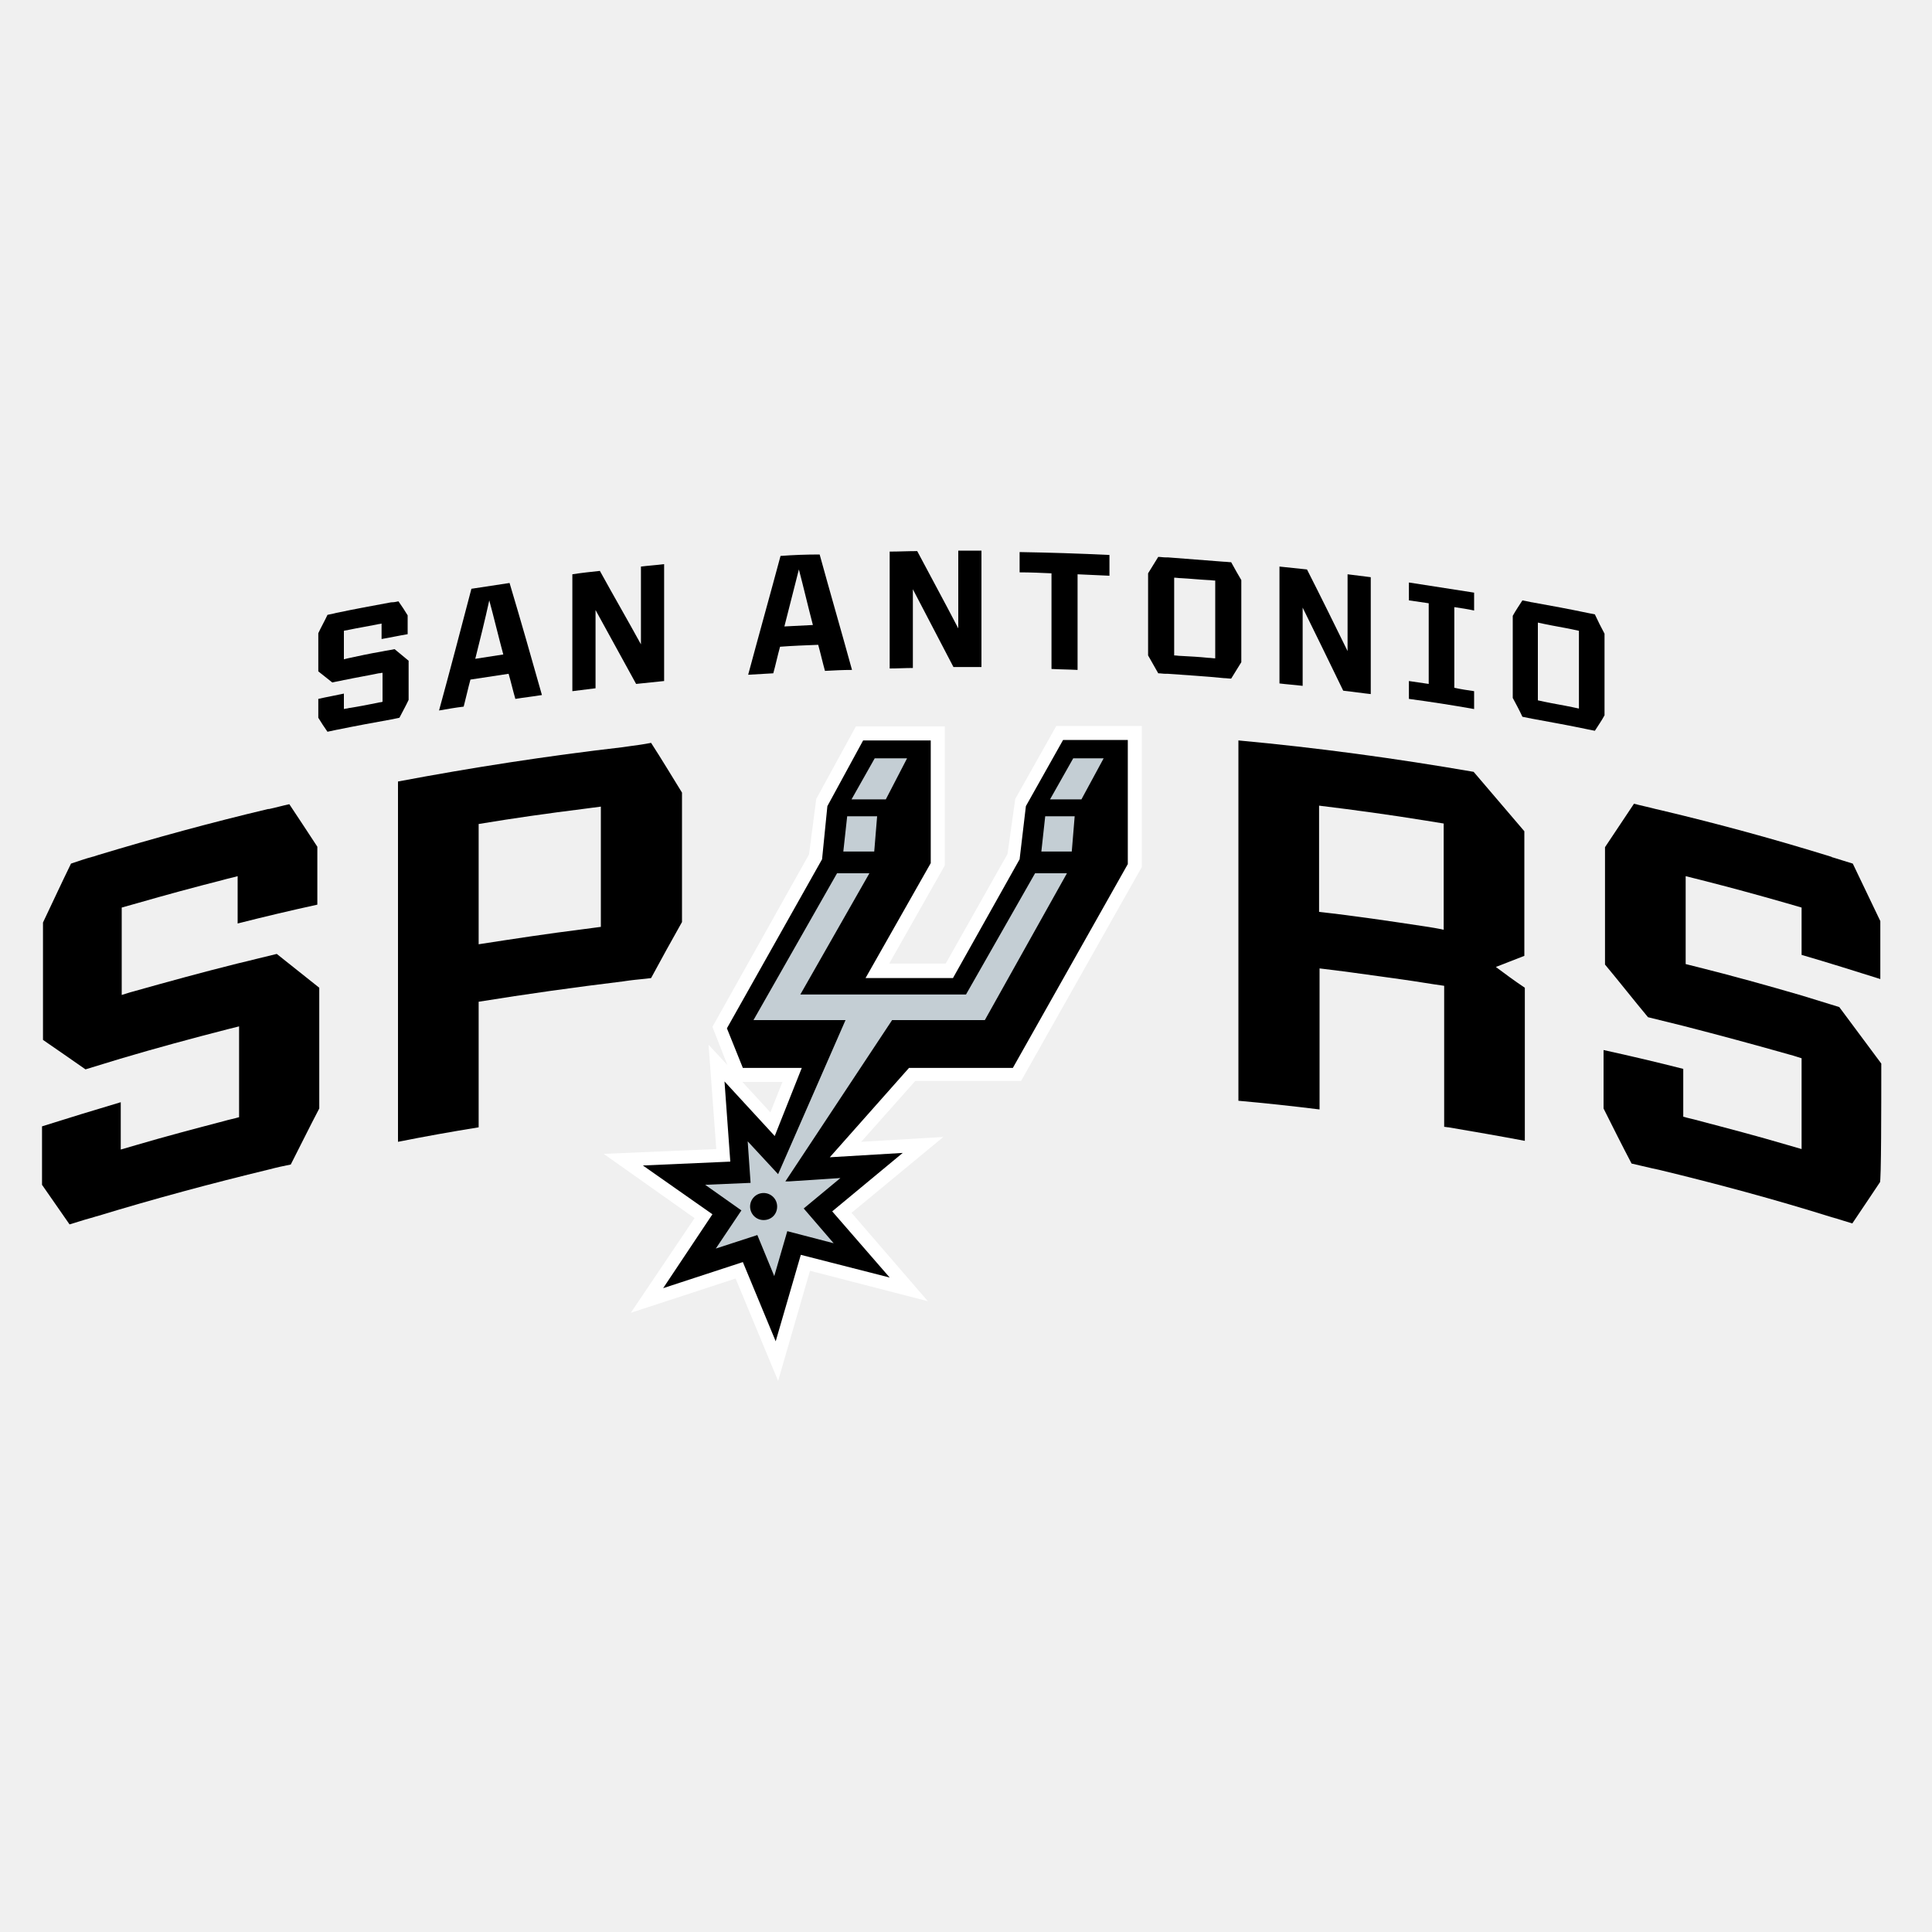
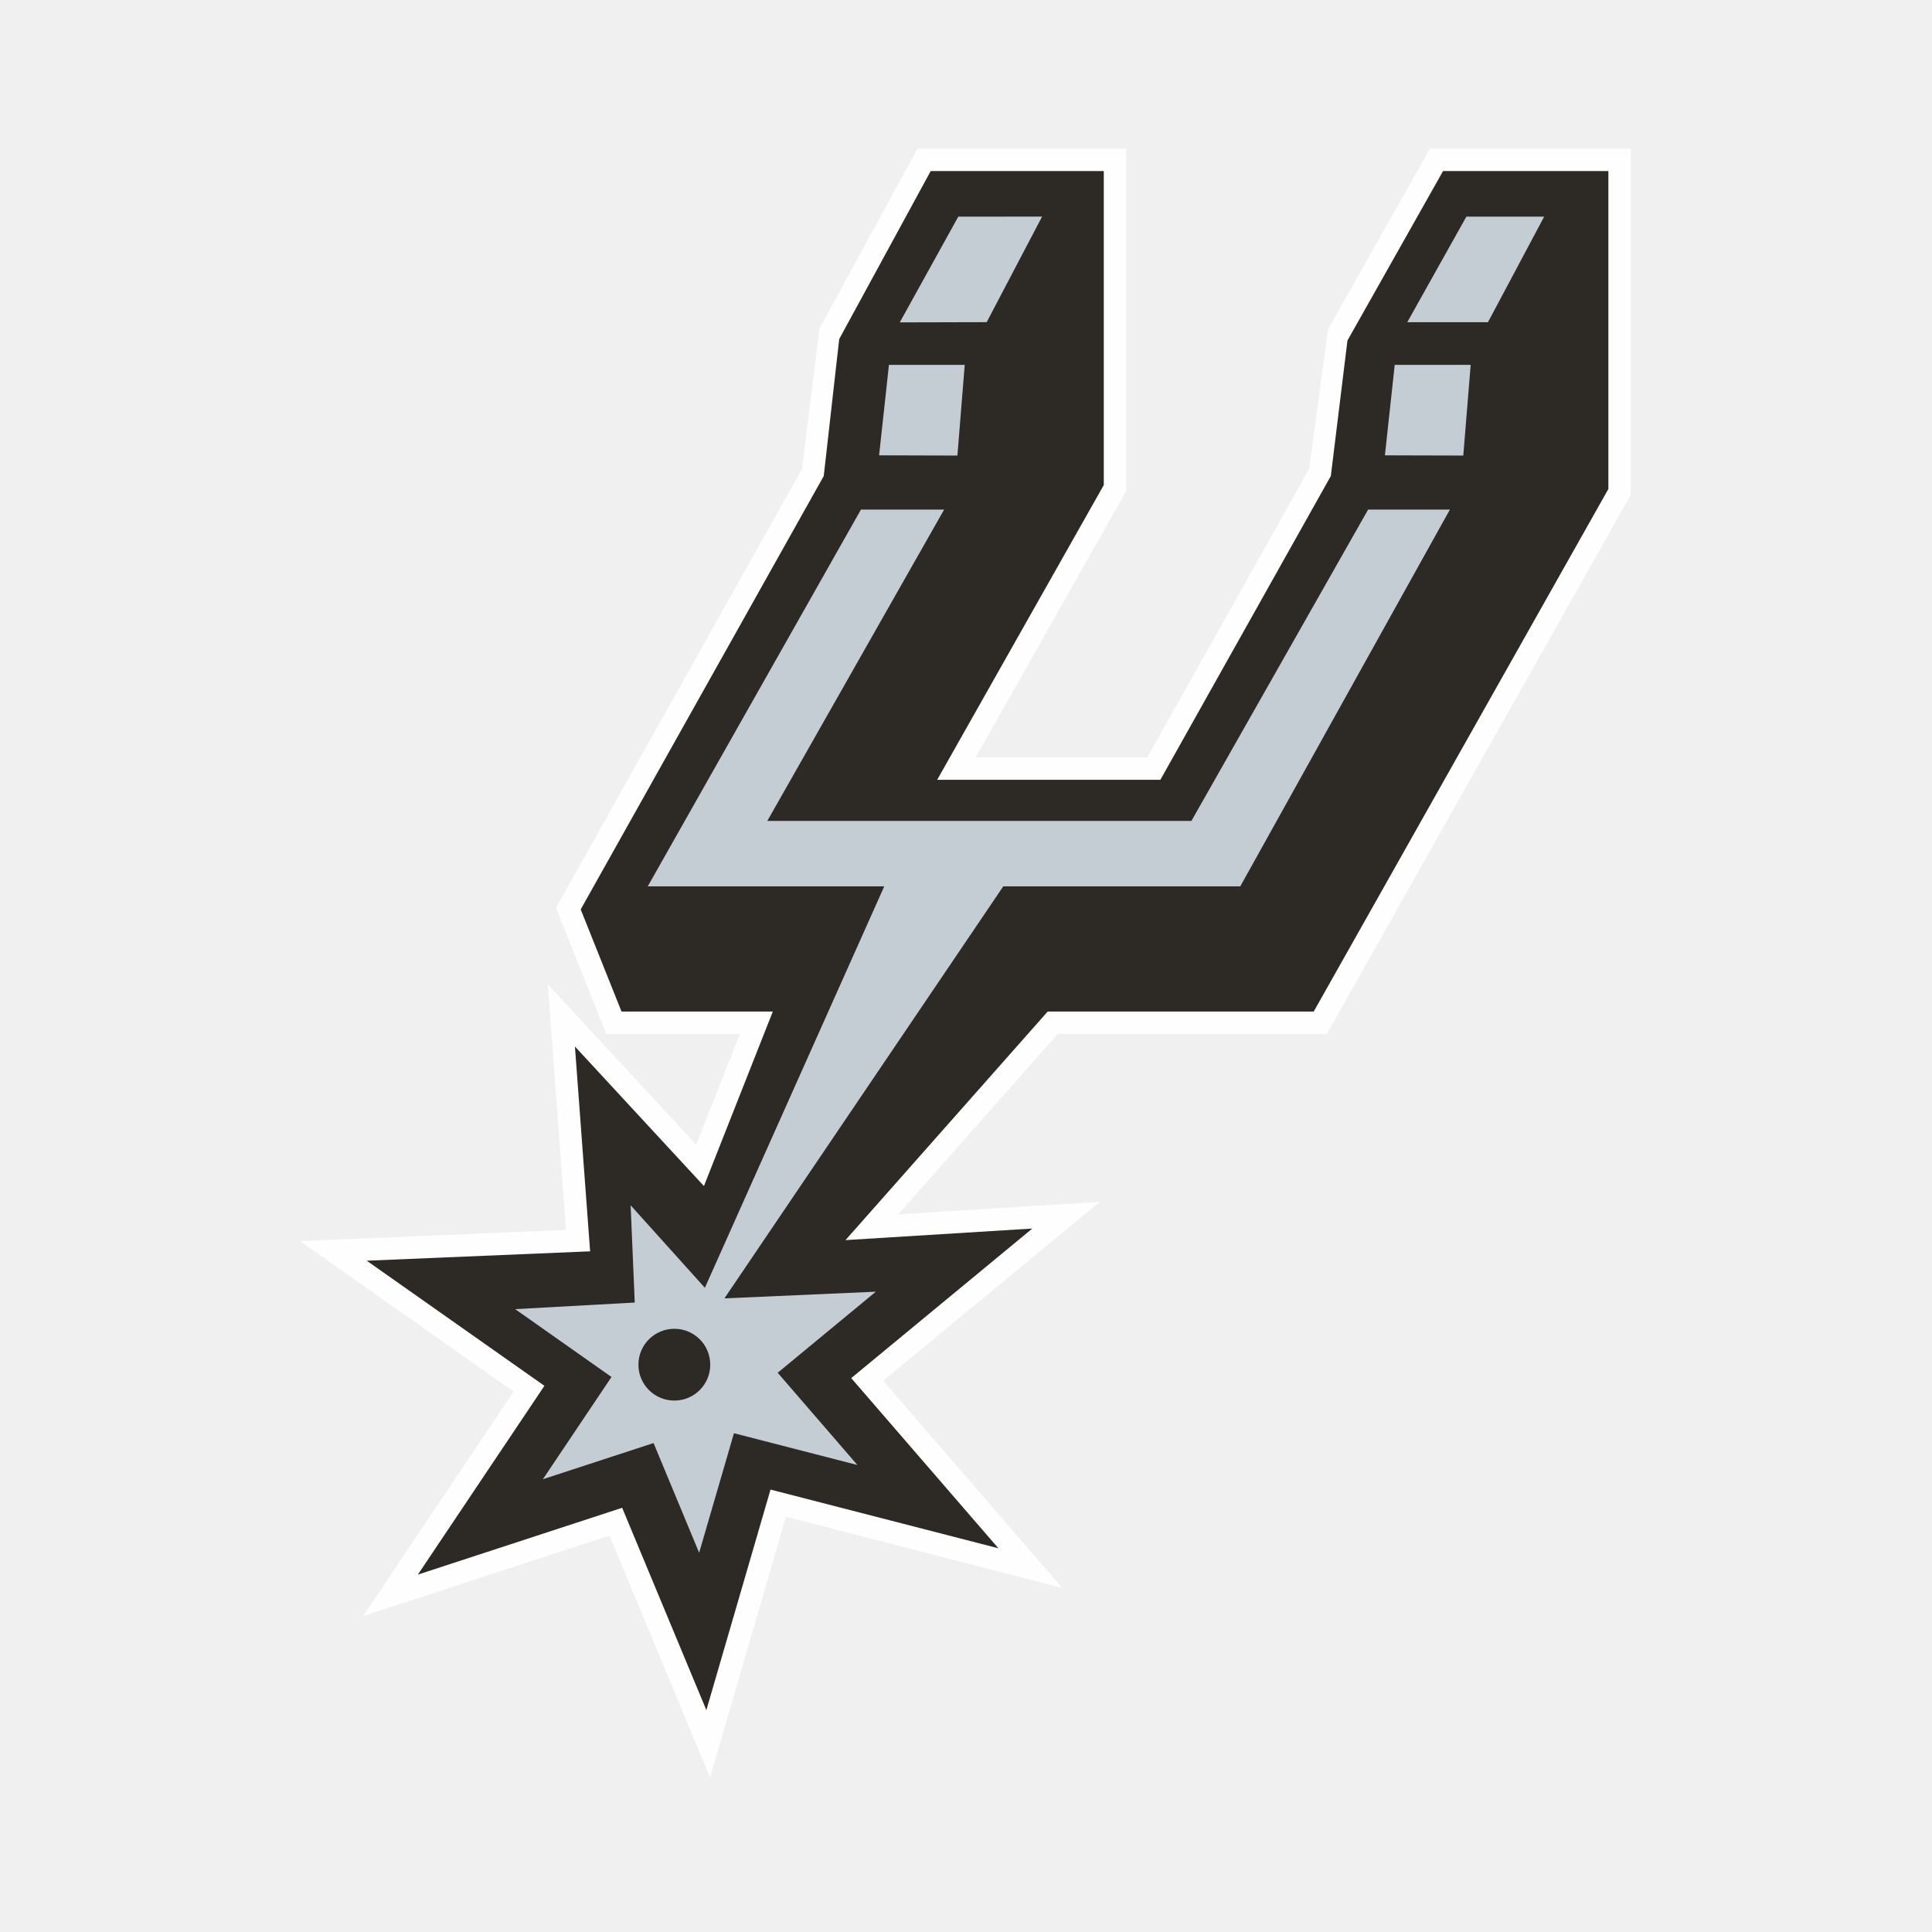
- <svg xmlns="http://www.w3.org/2000/svg" version="1.1" id="Layer_1" x="0px" y="0px" viewBox="0 0 400 400" style="enable-background:new 0 0 400 400;" xml:space="preserve">
-   <style type="text/css">
- 	.st0{fill:#FFFFFF;}
- 	.st1{fill:#C4CED4;}
- </style>
-   <g>
-     <path class="st0" d="M143.8,252.2l-13.2,19.6l21.7-7.1l8.8,21.2l6.6-22.8l24.4,6.3l-15.8-18.3l19-15.7l-17,1l11.2-12.6h21.9   l25-44.3v-29.2h-17.7l-8.5,15.1l-1.6,11.4l-12.8,22.7h-11.7l11.5-20.3v-28.8h-18.4l-8.2,15l-1.5,11.5l-20,35.7l3.1,7.9l-3.9-4.2   l1.6,21.6l-23.3,1L143.8,252.2z M153.7,224h8.3l-2.5,6.3L153.7,224z" />
-     <path d="M49.1,199.5c-7.2,1.8-14.5,3.8-21.6,5.8c-0.8,0.2-1.6,0.5-2.3,0.7v-2.4V191v-3.1c1.1-0.3,2.1-0.6,3.2-0.9   c5.9-1.7,11.8-3.3,17.7-4.8c1-0.3,2.1-0.5,3.1-0.8v3.1v6.7c5.5-1.4,11-2.7,16.5-3.9v-12c-1.9-2.9-3.8-5.8-5.8-8.8   c-1.4,0.3-2.8,0.7-4.2,1c-0.1,0-0.1,0-0.2,0c-11.8,2.8-23.5,6-35.1,9.5c-0.4,0.1-0.8,0.3-1.3,0.4c-1.5,0.4-2.9,0.9-4.4,1.4   c-2,4.1-3.9,8.2-5.8,12.2l0,0v24.3c2.9,2,5.8,4,8.8,6.1c2.4-0.7,4.8-1.5,7.2-2.2c7.4-2.2,14.8-4.2,22.2-6.1   c0.8-0.2,1.6-0.4,2.4-0.6v2.5v13.1v3.2c-1,0.3-2.1,0.5-3.1,0.8c-6.1,1.6-12.2,3.2-18.3,5c-1,0.3-2.1,0.6-3.1,0.9v-3v-6.8   c-5.4,1.6-10.9,3.3-16.3,5v12.1l0,0c1.9,2.7,3.8,5.5,5.7,8.2c1.4-0.4,2.8-0.9,4.3-1.3c0.5-0.1,0.9-0.3,1.4-0.4   c11.8-3.6,23.7-6.8,35.7-9.7c1.5-0.4,2.9-0.7,4.4-1c2-3.9,3.9-7.8,5.9-11.6v-25c-2.9-2.3-5.9-4.7-8.8-7   C54.3,198.2,51.7,198.9,49.1,199.5" />
-     <path d="M389.5,220.2c-2.9-3.9-5.8-7.8-8.7-11.7c-2.6-0.8-5.2-1.6-7.8-2.4c-7.2-2.1-14.4-4.1-21.6-5.9c-0.8-0.2-1.6-0.4-2.4-0.6   v-2.4v-12.7v-3.1c1.1,0.3,2.1,0.5,3.2,0.8c5.9,1.5,11.8,3.1,17.7,4.8c1,0.3,2.1,0.6,3.1,0.9v3.1v6.7c5.5,1.6,10.9,3.3,16.3,5v-12   c-1.9-4-3.8-7.9-5.7-11.9c-1.4-0.4-2.8-0.9-4.2-1.3c-0.1,0-0.1,0-0.2-0.1c-11.6-3.6-23.3-6.8-35.1-9.6c-0.4-0.1-0.9-0.2-1.3-0.3   c-1.5-0.4-3-0.7-4.5-1.1c-2,3-4,6-6,9c0,8.1,0,16.2,0,24.3c3,3.6,5.9,7.3,8.9,10.9c2.4,0.6,4.9,1.2,7.3,1.8   c7.4,1.9,14.8,3.9,22.2,6c0.8,0.2,1.6,0.5,2.3,0.7v2.5v13.1v3.2c-1-0.3-2.1-0.6-3.1-0.9c-6.1-1.8-12.2-3.4-18.3-5   c-1-0.3-2.1-0.5-3.1-0.8v-3.1v-6.8c-5.5-1.4-11-2.7-16.5-3.9v12.1l0,0c1.9,3.8,3.8,7.6,5.8,11.4c1.4,0.3,2.9,0.7,4.3,1   c0.5,0.1,0.9,0.2,1.4,0.3c12,2.9,23.9,6.1,35.7,9.8c1.5,0.4,2.9,0.9,4.3,1.3c1.9-2.8,5.7-8.5,5.7-8.5   C389.5,245.1,389.5,228.5,389.5,220.2" />
-     <path d="M130.3,154.5c-0.5,0.1-0.9,0.1-1.4,0.2c-15.6,1.8-31.1,4.2-46.5,7.1v74.6c5.5-1.1,11.1-2.1,16.7-3v-26   c9.9-1.6,19.9-3,29.8-4.2c0.5-0.1,0.9-0.1,1.4-0.2c1.5-0.2,3-0.3,4.5-0.5c2.1-3.9,4.2-7.7,6.4-11.6v-26.8   c-2.1-3.4-4.2-6.9-6.4-10.3C133.3,154.1,131.8,154.3,130.3,154.5 M124.4,170.8v17.3v3.8c-1.3,0.2-2.5,0.3-3.8,0.5   c-7.2,0.9-14.4,2-21.5,3.1v-24.9c7.2-1.2,14.3-2.2,21.5-3.1c1.3-0.2,2.5-0.3,3.8-0.5V170.8z" />
-     <path d="M309.7,200.2c2-0.8,3.9-1.5,5.9-2.3v-1.2v-1.2v-1.1v-17.3v-5c-3.5-4.1-7-8.2-10.5-12.3c-16.2-2.8-32.4-5-48.7-6.5v74.6   c5.6,0.5,11.2,1.1,16.8,1.8v-29.2c4.3,0.5,8.6,1.1,12.9,1.7c1.4,0.2,2.9,0.4,4.3,0.6c2.9,0.4,5.7,0.9,8.6,1.3v29.2   c0.3,0,0.6,0.1,0.9,0.1c5.3,0.9,10.5,1.8,15.8,2.8V207v-2.5C313.6,203.1,311.7,201.7,309.7,200.2 M295,191.8   c-7.3-1.1-14.6-2.2-21.9-3v-22c7.4,0.9,14.7,1.9,22.1,3.1c1.2,0.2,2.5,0.4,3.7,0.6v3.7v14.4v3.9C297.6,192.2,296.3,192,295,191.8" />
-     <path d="M79,134.9c-2.4,0.4-4.7,0.9-7,1.4c-0.3,0.1-0.5,0.1-0.8,0.2v-0.8v-4.1v-1c0.3-0.1,0.7-0.1,1-0.2c1.9-0.4,3.8-0.7,5.8-1.1   c0.3-0.1,0.7-0.1,1-0.2v1v2.2c1.8-0.3,3.6-0.7,5.4-1v-3.9c-0.6-1-1.2-1.9-1.9-2.9c-0.5,0.1-0.9,0.2-1.4,0.2c0,0,0,0-0.1,0   c-3.8,0.7-7.6,1.4-11.4,2.2c-0.1,0-0.3,0.1-0.4,0.1c-0.5,0.1-1,0.2-1.4,0.3c-0.6,1.3-1.3,2.5-1.9,3.8v7.9c1,0.8,1.9,1.5,2.9,2.3   c0.8-0.2,1.6-0.3,2.4-0.5c2.4-0.5,4.8-0.9,7.2-1.4c0.3,0,0.5-0.1,0.8-0.1v0.8v4.2v1c-0.3,0.1-0.7,0.1-1,0.2c-2,0.4-4,0.8-6,1.1   c-0.3,0.1-0.7,0.1-1,0.2v-1v-2.2c-1.8,0.4-3.6,0.7-5.3,1.1v3.9l0,0c0.6,1,1.2,1.9,1.9,2.9c0.5-0.1,0.9-0.2,1.4-0.3   c0.2,0,0.3-0.1,0.5-0.1c3.9-0.8,7.7-1.5,11.6-2.2c0.5-0.1,1-0.2,1.4-0.3c0.6-1.2,1.3-2.4,1.9-3.7l0,0l0,0v-8.1   c-1-0.8-1.9-1.6-2.9-2.4C80.8,134.6,79.9,134.7,79,134.9" />
-     <path d="M97.6,121.9c-2.2,8.4-4.4,16.8-6.7,25.2c1.7-0.3,3.4-0.6,5.1-0.8c0.5-1.9,0.9-3.8,1.4-5.6c2.6-0.4,5.2-0.8,7.9-1.2   c0.5,1.7,0.9,3.5,1.4,5.2c1.8-0.3,3.7-0.5,5.5-0.8c-2.2-7.8-4.4-15.5-6.7-23.2C102.8,121.1,100.2,121.5,97.6,121.9 M98.4,136.4   c1-4,2-8,2.9-12.1c1,3.7,1.9,7.5,2.9,11.2C102.3,135.8,100.3,136.1,98.4,136.4" />
-     <path d="M132.7,133.4c-2.8-5.1-5.7-10.1-8.5-15.2c-1.9,0.2-3.8,0.4-5.7,0.7v24.2c1.6-0.2,3.2-0.4,4.8-0.6v-16.2   c2.8,5.1,5.6,10.2,8.4,15.3c1.9-0.2,3.8-0.4,5.8-0.6v-24.2c-1.6,0.2-3.2,0.3-4.8,0.5V133.4z" />
-     <path d="M161.6,115.1c-2.2,8.2-4.5,16.4-6.7,24.6c1.7-0.1,3.4-0.2,5.2-0.3c0.5-1.8,0.9-3.7,1.4-5.5c2.6-0.2,5.3-0.3,7.9-0.4   c0.5,1.8,0.9,3.6,1.4,5.4c1.9-0.1,3.7-0.2,5.6-0.2c-2.2-8-4.5-15.9-6.7-23.9C166.9,114.8,164.2,114.9,161.6,115.1 M162.4,129.7   c1-3.9,2-7.9,3-11.8c1,3.8,1.9,7.7,2.9,11.5C166.3,129.5,164.4,129.6,162.4,129.7" />
-     <path d="M198.4,130.1c-2.8-5.4-5.7-10.7-8.5-16c-1.9,0-3.8,0.1-5.7,0.1v24.2c1.6,0,3.2-0.1,4.8-0.1V122c2.8,5.4,5.6,10.7,8.4,16.1   c1.9,0,3.8,0,5.8,0V114c-1.6,0-3.2,0-4.8,0V130.1z" />
-     <path d="M211.1,118.5c2.2,0,4.4,0.1,6.6,0.2v19.8c1.8,0.1,3.6,0.1,5.4,0.2v-19.8c2.2,0.1,4.4,0.2,6.6,0.3v-4.3   c-6.2-0.3-12.4-0.5-18.6-0.6V118.5z" />
-     <path d="M279.1,135c-2.8-5.7-5.6-11.4-8.5-17.1c-1.9-0.2-3.8-0.4-5.7-0.6v24.2c1.6,0.2,3.2,0.3,4.8,0.5v-16.2   c2.8,5.7,5.6,11.4,8.4,17.2c1.9,0.2,3.8,0.5,5.7,0.7v-24.2c-1.6-0.2-3.2-0.4-4.8-0.6V135H279.1z" />
-     <path d="M291.7,124.3c1.4,0.2,2.7,0.4,4.1,0.6v16.7c-1.4-0.2-2.7-0.4-4.1-0.6v3.7c4.5,0.6,9,1.3,13.5,2.1c0-1.2,0-2.5,0-3.7   c-1.4-0.2-2.7-0.4-4.1-0.7v-16.7c1.4,0.2,2.7,0.4,4.1,0.7c0-1.2,0-2.5,0-3.7c-4.5-0.7-9-1.4-13.5-2.1V124.3" />
-     <path d="M254.9,116.4c-0.5,0-1-0.1-1.5-0.1l0,0c-3.9-0.3-7.7-0.6-11.6-0.9c-0.2,0-0.4,0-0.5,0c-0.5,0-1-0.1-1.5-0.1   c-0.7,1.1-1.4,2.3-2.1,3.4v17c0.7,1.2,1.4,2.5,2.1,3.7c0.5,0,1,0.1,1.5,0.1c0.2,0,0.4,0,0.5,0c3.9,0.3,7.7,0.5,11.6,0.9l0,0   c0.5,0,1,0.1,1.5,0.1c0.7-1.1,1.4-2.3,2.1-3.4v-17C256.3,118.9,255.6,117.7,254.9,116.4 M251.6,121.6v13.3v1.4   c-0.5,0-0.9-0.1-1.4-0.1c-1.9-0.2-3.8-0.3-5.7-0.4c-0.5,0-0.9-0.1-1.4-0.1c0-0.5,0-0.9,0-1.4c0-4.4,0-8.9,0-13.3c0-0.5,0-0.9,0-1.4   c0.5,0,0.9,0.1,1.4,0.1c1.9,0.1,3.8,0.3,5.7,0.4c0.5,0,0.9,0.1,1.4,0.1V121.6z" />
-     <path d="M332.2,131.2c-0.7-1.3-1.4-2.7-2-4c-0.5-0.1-1-0.2-1.5-0.3l0,0c-3.8-0.8-7.6-1.5-11.5-2.2c-0.2,0-0.4-0.1-0.5-0.1   c-0.5-0.1-1-0.2-1.5-0.3c-0.7,1.1-1.4,2.1-2,3.2v17c0.7,1.3,1.4,2.6,2,3.9c0.5,0.1,1,0.2,1.5,0.3c0.2,0,0.4,0.1,0.5,0.1   c3.8,0.7,7.7,1.4,11.5,2.2l0,0c0.5,0.1,1,0.2,1.5,0.3c0.7-1.1,1.4-2.1,2-3.2V131.2z M326.9,132v13.3v1.4c-0.5-0.1-0.9-0.2-1.4-0.3   c-1.9-0.4-3.8-0.7-5.7-1.1c-0.5-0.1-0.9-0.2-1.4-0.3c0-0.5,0-0.9,0-1.4c0-4.4,0-8.9,0-13.3c0-0.5,0-0.9,0-1.4   c0.5,0.1,0.9,0.2,1.4,0.3c1.9,0.4,3.8,0.7,5.7,1.1c0.5,0.1,0.9,0.2,1.4,0.3V132" />
-     <g>
-       <path d="M170.2,177.9l-19.7,35l3.3,8.2H166l-5.6,14.1L150,223.9l1.2,16.6l-18.1,0.8l14.4,10.1l-10.2,15.3l16.5-5.4l6.8,16.4    l5.2-17.9l18.4,4.7l-11.9-13.7l14.6-12.1l-15.1,0.9l16.4-18.5h21.5l23.8-42.2v-25.7h-13.4l-7.7,13.7l-1.3,11l-13.8,24.6h-18.1    l13.5-23.8v-25.4h-14l-7.4,13.6L170.2,177.9z" />
-       <polygon class="st1" points="228.5,157 222.2,157 217.4,165.5 223.9,165.5   " />
-       <polygon class="st1" points="187.8,157 181.1,157 176.3,165.5 183.4,165.5   " />
-       <path class="st1" d="M175.1,211.1l-14,32l-6.3-6.8l0.6,8.6l-9.4,0.4l7.5,5.3l-5.3,7.9l8.6-2.8l3.5,8.5l2.7-9.3l9.6,2.5l-6.2-7.2    l7.6-6.3l-10.7,0.7h-0.7l22.1-33.4h19.2l17-30.4h-6.6L200,205.9h-34.3l14.3-25.1h-6.7L156,211.2h19.1V211.1z" />
-       <polygon class="st1" points="181.6,169 175.4,169 174.6,176.3 181,176.3   " />
-       <polygon class="st1" points="222.5,169 216.4,169 215.6,176.3 221.9,176.3   " />
-       <path d="M158.1,252.6c1.6,0,2.8-1.2,2.8-2.8s-1.3-2.8-2.8-2.8c-1.6,0-2.8,1.3-2.8,2.8S156.5,252.6,158.1,252.6" />
-     </g>
+ <svg xmlns="http://www.w3.org/2000/svg" width="500" height="500" viewBox="0 0 500 500">
+   <g fill="none" fill-rule="evenodd">
+     <path fill="#FEFEFE" fill-rule="nonzero" d="M370.074 38.464L343.68 85.268l-4.871 36.081-41.899 74.668h-44.416l38.965-68.947V38.464h-54.029L212.103 84.966l-4.546 36.406-63.678 113.569 13.035 32.657h34.558l-11.307 28.642-38.397-41.535 4.72 63.597-68.873 2.89 55.305 38.936-38.965 58.131 63.771-20.855 26.035 62.61 19.645-67.496 71.494 18.441-46.329-53.616 56.059-46.305-52.185 3.238 41.296-46.676h69.627l77.93-138.207.742-1.335V38.464z" />
+     <path fill="#FEFEFE" fill-rule="nonzero" d="M373.466 44.261l-24.747 43.868-4.302 35.059-44.114 78.626h-57.764l43.117-76.281V44.261h-44.787l-23.681 43.485-4.001 35.442-62.901 112.165 10.565 26.437h39.151l-17.824 45.156-33.387-36.115 3.931 53.013-57.81 2.425 45.981 32.379-32.749 48.858 52.87-17.292 21.79 52.363 16.607-57.075 58.97 15.191-38.084-44.042 46.863-38.704-48.347 2.994 52.325-59.152h68.85l76.26-135.248V44.261zM373.466 48.407v-4.143 4.143z" />
+     <path fill="#2D2925" fill-rule="nonzero" d="M373.466 44.261l-24.747 43.868-4.302 35.059-44.114 78.626h-57.764l43.117-76.281V44.261h-44.787l-23.681 43.485-4.001 35.442-62.901 112.165 10.565 26.437h39.151l-17.824 45.156-33.387-36.115 3.931 53.013-57.81 2.425 45.981 32.379-32.749 48.858 52.87-17.292 21.79 52.363 16.607-57.075 58.97 15.191-38.084-44.042 46.863-38.704-48.347 2.994 52.325-59.152h68.85l76.26-135.248V44.261z" />
+     <path fill="#C4CDD3" fill-rule="nonzero" d="M364.2 83.387h20.886l14.542-27.319h-20.132zM232.859 83.432l22.498-.058 14.334-27.319-21.686.012zM227.508 117.839l20.271.058 1.89-23.477h-19.61zM358.413 117.839l20.283.058 1.913-23.477h-19.657zM174.524 362.468c-5.137 0-9.301-4.155-9.301-9.284 0-5.141 4.163-9.296 9.301-9.296 5.137 0 9.289 4.155 9.289 9.296 0 5.13-4.152 9.284-9.289 9.284zm179.541-230.585l-45.726 80.564h-109.752l45.749-80.564h-21.524l-55.177 97.507h61.208l-46.422 103.89-19.216-21.354 1.067 25.172-30.94 1.706 24.922 17.559-17.755 26.46 28.644-9.365 11.794 28.398 9.011-30.94 31.949 8.228-20.631-23.872 25.397-20.982-39.185 1.729 72.167-106.629h61.335l54.25-97.507h-21.164z" />
+     <path d="M0 0h500v500H0z" />
  </g>
</svg>
